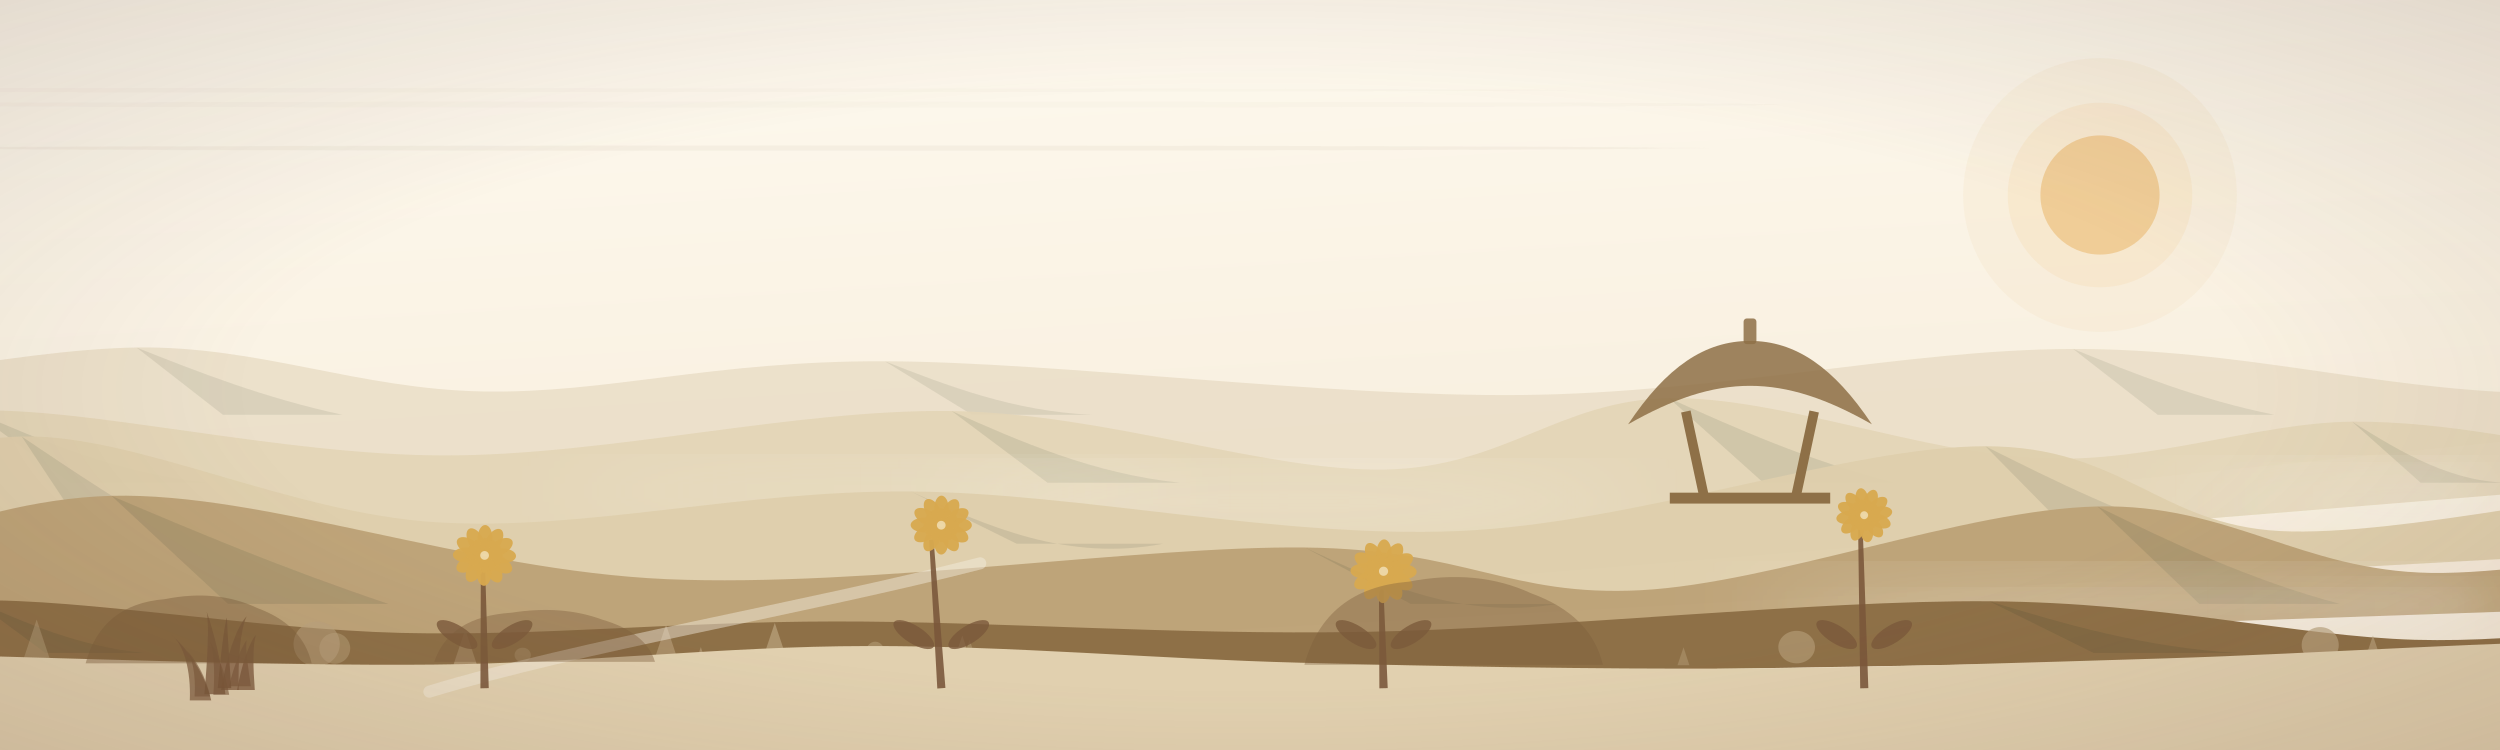
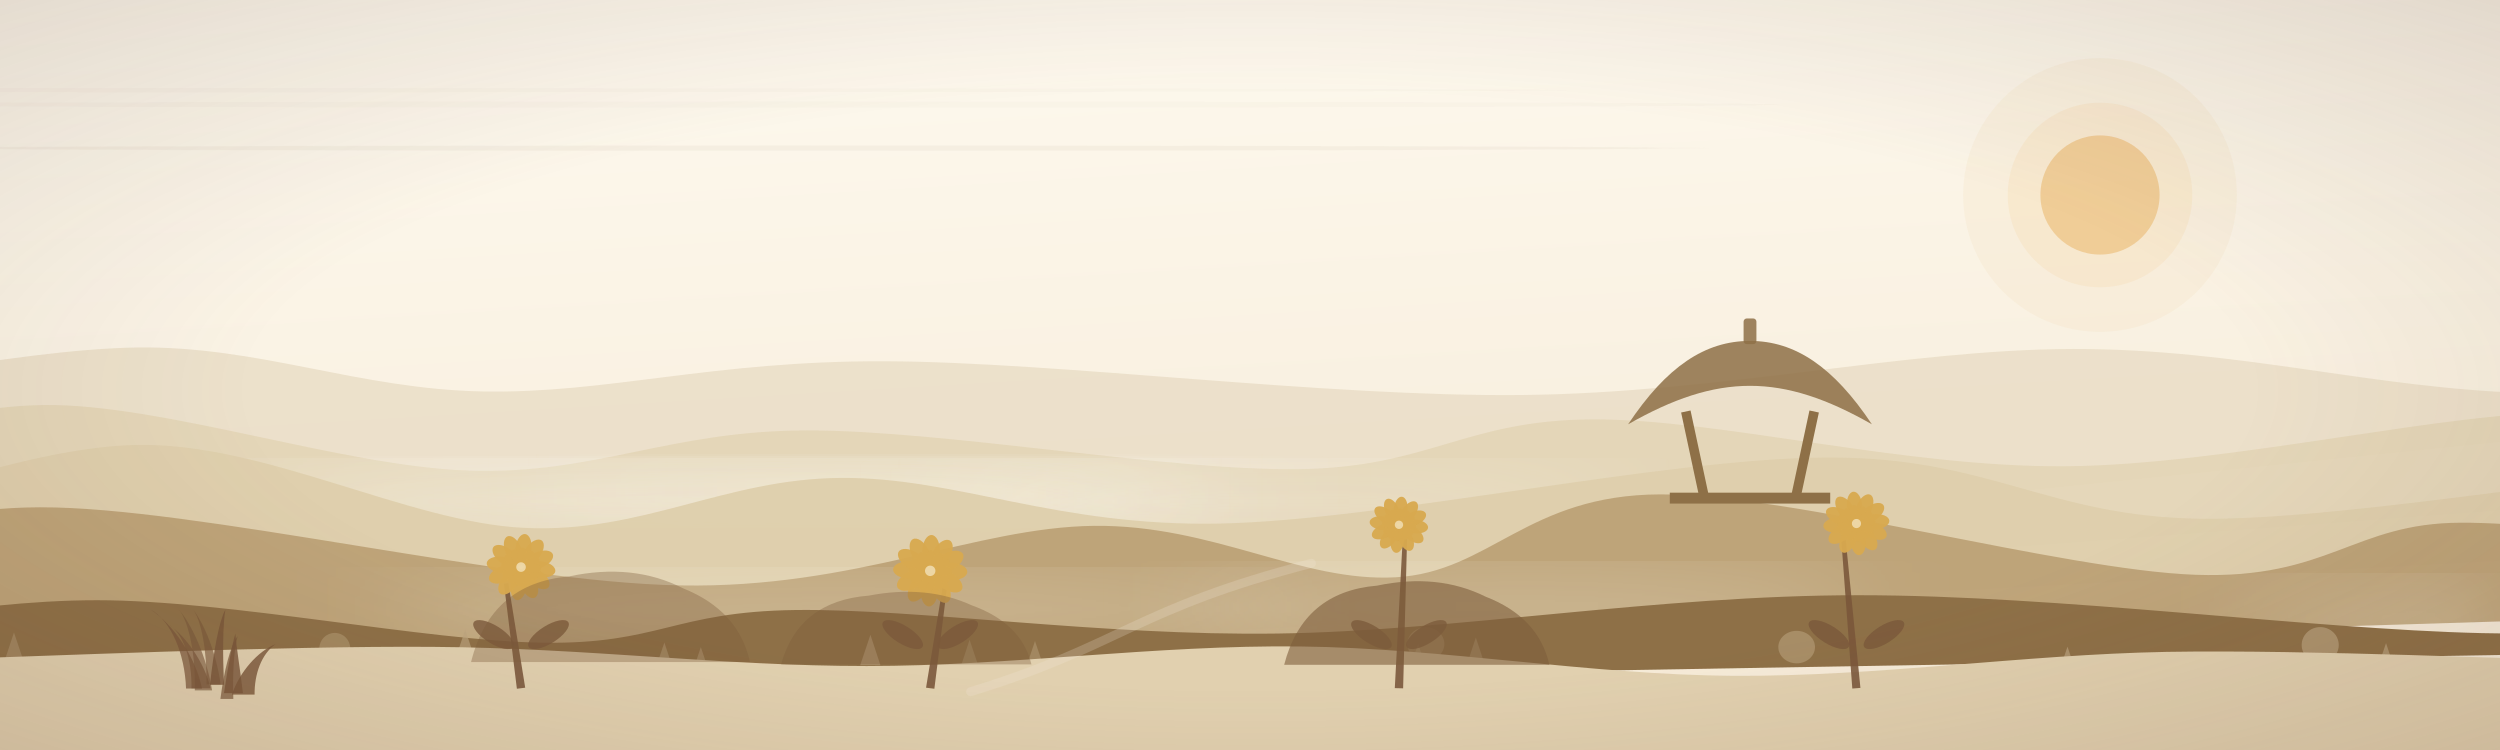
<svg xmlns="http://www.w3.org/2000/svg" viewBox="0 0 1200 360" width="1200" height="360" role="img">
  <defs>
    <linearGradient id="sky" x1="0" y1="0" x2="0.2" y2="1">
      <stop offset="0" stop-color="#FEFAF0" />
      <stop offset="1" stop-color="#F6EBD8" />
    </linearGradient>
    <filter id="soft" x="-40%" y="-70%" width="180%" height="240%">
      <feGaussianBlur stdDeviation="21.6" />
    </filter>
  </defs>
  <rect width="1200" height="360" fill="url(#sky)" />
  <ellipse cx="377.2" cy="50.2" rx="477.0" ry="1.5" fill="#ccbfac" fill-opacity="0.07" />
  <ellipse cx="124.1" cy="43.3" rx="629.3" ry="1.0" fill="#ccbfac" fill-opacity="0.07" />
  <ellipse cx="400.4" cy="71.1" rx="419.9" ry="1.2" fill="#ccbfac" fill-opacity="0.05" />
  <ellipse cx="376.8" cy="71.1" rx="419.6" ry="1.3" fill="#ccbfac" fill-opacity="0.09" />
  <circle cx="1008.0" cy="93.6" r="65.7" fill="#EDC383" fill-opacity="0.10" />
  <circle cx="1008.0" cy="93.6" r="44.3" fill="#EDC383" fill-opacity="0.16" />
  <circle cx="1008.0" cy="93.6" r="28.6" fill="#EDC383" fill-opacity="0.72" />
  <path d="M-120.0,193.2 C-89.1,188.8 6.9,167.7 65.5,166.8 C124.1,165.9 171.9,186.8 231.8,187.9 C291.7,189.0 341.6,173.1 424.7,173.4 C507.9,173.7 635.6,190.6 730.7,189.6 C825.8,188.6 914.5,167.7 995.1,167.5 C1075.7,167.4 1138.7,186.6 1214.3,188.7 C1290.0,190.7 1431.4,178.0 1449.0,179.9 C1466.6,181.7 1341.5,196.5 1320.0,199.8 L0.0,335.2 L-120.0,335.2 Z" fill="#e9ddc5" fill-opacity="0.82" />
-   <path d="M65.5,166.8 C95.2,178.6 126.8,191.0 164.4,199.1 L107.0,199.1 Z" fill="#aba895" fill-opacity="0.28" />
-   <path d="M424.7,173.4 C454.6,185.1 486.5,197.5 524.3,199.1 L466.6,199.1 Z" fill="#aba895" fill-opacity="0.28" />
-   <path d="M995.1,167.5 C1024.1,179.2 1055.0,191.7 1091.7,199.1 L1035.7,199.1 Z" fill="#aba895" fill-opacity="0.28" />
-   <path d="M1449.0,179.9 C1472.5,191.6 1497.7,204.0 1527.5,199.1 L1482.0,199.1 Z" fill="#aba895" fill-opacity="0.28" />
-   <path d="M-120.0,230.8 C-102.2,225.2 -69.0,199.2 -13.4,197.1 C42.1,195.1 135.0,218.6 213.4,218.6 C291.8,218.7 381.5,196.2 456.8,197.3 C532.0,198.5 607.3,226.4 664.7,225.4 C722.1,224.3 748.6,192.0 801.1,191.1 C853.7,190.2 925.2,218.3 979.8,220.1 C1034.4,222.0 1083.3,202.9 1129.0,202.4 C1174.6,202.0 1222.0,213.4 1253.9,217.6 C1285.7,221.9 1309.0,226.1 1320.0,227.7 L0.0,335.2 L-120.0,335.2 Z" fill="#e3d5b6" fill-opacity="0.90" />
-   <path d="M-13.4,197.1 C20.3,211.7 56.3,227.2 99.1,231.7 L33.8,231.7 Z" fill="#a7a28a" fill-opacity="0.31" />
-   <path d="M456.8,197.3 C489.6,211.9 524.7,227.4 566.3,231.7 L502.8,231.7 Z" fill="#a7a28a" fill-opacity="0.31" />
-   <path d="M801.1,191.1 C833.5,205.7 868.0,221.1 909.0,231.7 L846.4,231.7 Z" fill="#a7a28a" fill-opacity="0.31" />
-   <path d="M1129.0,202.4 C1152.5,217.0 1177.6,232.5 1207.5,231.7 L1161.9,231.7 Z" fill="#a7a28a" fill-opacity="0.31" />
+   <path d="M-120.0,229.1 C-96.5,223.3 -36.2,195.0 21.3,194.4 C78.8,193.9 164.0,223.8 225.0,225.9 C286.0,227.9 320.8,206.7 387.2,206.6 C453.7,206.5 560.6,226.1 623.5,225.2 C686.3,224.3 703.2,201.5 764.6,201.3 C825.9,201.1 913.1,224.4 991.4,223.8 C1069.8,223.3 1180.0,196.2 1234.8,198.2 C1289.5,200.2 1305.8,229.6 1320.0,235.9 L0.0,335.2 L-120.0,335.2 Z" fill="#e3d5b6" fill-opacity="0.90" />
+   <ellipse cx="329.9" cy="240.6" rx="252.1" ry="8.6" fill="#FFFDF7" fill-opacity="0.65" filter="url(#soft)" />
+   <ellipse cx="379.8" cy="240.0" rx="244.5" ry="8.6" fill="#FFFDF7" fill-opacity="0.46" filter="url(#soft)" />
  <ellipse cx="420.1" cy="235.7" rx="152.3" ry="7.3" fill="#FFFDF7" fill-opacity="0.43" filter="url(#soft)" />
  <ellipse cx="616.1" cy="240.5" rx="167.1" ry="8.6" fill="#FFFDF7" fill-opacity="0.50" filter="url(#soft)" />
-   <ellipse cx="1374.0" cy="238.0" rx="297.9" ry="6.6" fill="#FFFDF7" fill-opacity="0.49" filter="url(#soft)" />
-   <ellipse cx="1226.3" cy="241.4" rx="188.4" ry="9.5" fill="#FFFDF7" fill-opacity="0.45" filter="url(#soft)" />
-   <path d="M-120.0,258.0 C-98.3,249.9 -44.5,210.7 10.4,209.5 C65.3,208.3 138.4,246.3 209.6,250.7 C280.7,255.1 355.4,235.2 437.2,235.9 C518.9,236.6 613.9,258.5 699.9,254.9 C785.9,251.3 887.2,214.2 953.0,214.2 C1018.7,214.2 1036.4,251.9 1094.4,254.9 C1152.3,257.9 1263.0,231.2 1300.6,232.3 C1338.2,233.4 1316.8,256.8 1320.0,261.7 L0.0,335.2 L-120.0,335.2 Z" fill="#DFCFAC" fill-opacity="0.95" />
-   <path d="M10.4,209.5 C34.9,226.0 61.0,243.5 92.0,261.0 L44.6,261.0 Z" fill="#a49e83" fill-opacity="0.32" />
-   <path d="M437.2,235.9 C473.5,252.4 512.3,269.9 558.3,261.0 L488.0,261.0 Z" fill="#a49e83" fill-opacity="0.32" />
-   <path d="M953.0,214.2 C985.9,230.7 1021.1,248.2 1062.9,261.0 L999.1,261.0 Z" fill="#a49e83" fill-opacity="0.32" />
-   <path d="M1300.6,232.3 C1342.6,248.8 1387.4,266.3 1440.7,261.0 L1359.4,261.0 Z" fill="#a49e83" fill-opacity="0.32" />
-   <path d="M-120.0,289.4 C-91.1,280.9 -19.8,239.9 53.5,238.0 C126.9,236.1 224.6,273.8 320.1,278.0 C415.5,282.1 548.4,261.9 626.3,262.8 C704.2,263.7 724.1,286.6 787.5,283.3 C851.0,280.0 943.6,244.5 1006.8,243.1 C1070.1,241.7 1104.4,274.0 1166.9,275.0 C1229.4,275.9 1356.4,246.4 1381.9,248.8 C1407.4,251.2 1330.3,282.7 1320.0,289.5 L0.0,335.2 L-120.0,335.2 Z" fill="#BEA378" fill-opacity="0.98" />
-   <path d="M53.5,238.0 C93.4,255.0 136.0,272.9 186.5,289.9 L109.4,289.9 Z" fill="#8d7f5f" fill-opacity="0.33" />
-   <path d="M626.3,262.8 C662.6,279.8 701.4,297.7 747.5,289.9 L677.2,289.9 Z" fill="#8d7f5f" fill-opacity="0.33" />
-   <path d="M1006.8,243.1 C1041.7,260.1 1079.0,278.1 1123.2,289.9 L1055.7,289.9 Z" fill="#8d7f5f" fill-opacity="0.33" />
-   <path d="M1381.9,248.8 C1404.6,265.8 1428.8,283.8 1457.5,289.9 L1413.6,289.9 Z" fill="#8d7f5f" fill-opacity="0.33" />
-   <ellipse cx="1058.9" cy="290.5" rx="220.2" ry="8.7" fill="#FFFDF7" fill-opacity="0.51" filter="url(#soft)" />
-   <ellipse cx="1296.8" cy="292.7" rx="205.3" ry="6.6" fill="#FFFDF7" fill-opacity="0.42" filter="url(#soft)" />
-   <ellipse cx="1080.5" cy="297.1" rx="216.9" ry="6.2" fill="#FFFDF7" fill-opacity="0.38" filter="url(#soft)" />
-   <path d="M-120.0,309.6 C-102.1,306.0 -64.5,289.2 -12.3,288.2 C39.8,287.2 123.9,302.1 192.7,303.8 C261.5,305.4 323.5,298.4 400.5,298.3 C477.5,298.2 562.5,304.9 654.9,303.3 C747.3,301.7 870.8,288.0 954.8,288.6 C1038.8,289.2 1101.9,305.4 1159.1,307.1 C1216.3,308.7 1271.4,297.6 1298.2,298.5 C1325.0,299.4 1316.4,310.2 1320.0,312.6 L0.0,335.2 L-120.0,335.2 Z" fill="#8E7047" fill-opacity="1.00" />
-   <path d="M-12.3,288.2 C12.1,299.0 38.1,310.4 69.0,313.4 L21.8,313.4 Z" fill="#6b5b3c" fill-opacity="0.34" />
-   <path d="M954.8,288.6 C990.6,299.4 1028.8,310.8 1074.1,313.4 L1004.9,313.4 Z" fill="#6b5b3c" fill-opacity="0.34" />
-   <path d="M10.3,319.3 L17.6,297.4 L24.9,319.3 Z" fill="#bba47f" fill-opacity="0.45" />
-   <path d="M365.1,319.3 L371.9,299.0 L378.7,319.3 Z" fill="#bba47f" fill-opacity="0.69" />
-   <path d="M313.2,319.3 L319.7,299.8 L326.2,319.3 Z" fill="#bba47f" fill-opacity="0.57" />
-   <ellipse cx="152.0" cy="309.1" rx="11.1" ry="10.8" fill="#bba47f" fill-opacity="0.54" />
-   <ellipse cx="250.9" cy="314.4" rx="3.9" ry="3.5" fill="#bba47f" fill-opacity="0.49" />
+   <path d="M-120.0,263.3 C-89.3,255.0 2.5,215.2 64.5,213.6 C126.5,211.9 195.4,250.8 252.0,253.4 C308.5,256.0 348.1,229.7 403.7,229.4 C459.3,229.0 506.7,252.9 585.5,251.3 C664.4,249.7 798.2,220.0 876.7,219.6 C955.3,219.2 982.8,248.2 1056.9,249.0 C1131.0,249.8 1277.5,222.0 1321.4,224.3 C1365.2,226.6 1320.2,256.2 1320.0,262.6 L0.0,335.2 L-120.0,335.2 Z" fill="#DFCFAC" fill-opacity="0.95" />
+   <path d="M-120.0,282.3 C-96.8,275.9 -55.3,243.7 19.1,243.5 C93.6,243.2 242.5,279.6 326.8,281.0 C411.1,282.5 467.9,253.1 525.1,252.4 C582.3,251.8 624.6,279.6 669.9,277.1 C715.2,274.6 732.9,237.5 796.9,237.3 C860.9,237.1 989.8,273.6 1053.9,275.9 C1117.9,278.1 1129.7,251.0 1181.2,250.9 C1232.6,250.7 1339.7,267.8 1362.8,275.1 C1385.9,282.4 1327.1,291.4 1320.0,294.6 L0.0,335.2 L-120.0,335.2 Z" fill="#BEA378" fill-opacity="0.98" />
+   <ellipse cx="402.5" cy="292.2" rx="225.1" ry="8.3" fill="#FFFDF7" fill-opacity="0.53" filter="url(#soft)" />
+   <ellipse cx="732.8" cy="290.9" rx="167.1" ry="9.0" fill="#FFFDF7" fill-opacity="0.49" filter="url(#soft)" />
+   <ellipse cx="1296.9" cy="297.9" rx="229.9" ry="9.4" fill="#FFFDF7" fill-opacity="0.47" filter="url(#soft)" />
+   <path d="M-120.0,308.5 C-92.2,305.1 -16.9,288.1 46.5,288.1 C110.0,288.1 204.7,307.7 260.6,308.5 C316.5,309.3 323.1,293.6 381.9,292.8 C440.6,292.1 528.2,305.3 613.2,304.1 C698.3,302.9 795.8,285.7 892.2,285.7 C988.5,285.7 1108.5,302.0 1191.4,303.9 C1274.3,305.9 1368.1,296.2 1389.6,297.6 C1411.0,299.0 1331.6,309.9 1320.0,312.3 L0.0,335.2 L-120.0,335.2 Z" fill="#8E7047" fill-opacity="1.00" />
+   <path d="M315.2,319.3 L318.9,308.4 L322.5,319.3 Z" fill="#bba47f" fill-opacity="0.62" />
+   <path d="M1141.7,319.3 L1145.3,308.7 L1148.8,319.3 Z" fill="#bba47f" fill-opacity="0.66" />
+   <path d="M1.5,319.3 L6.7,303.6 L12.0,319.3 Z" fill="#bba47f" fill-opacity="0.40" />
+   <path d="M412.9,319.3 L417.8,304.7 L422.6,319.3 Z" fill="#bba47f" fill-opacity="0.63" />
+   <path d="M989.4,319.3 L992.4,310.4 L995.4,319.3 Z" fill="#bba47f" fill-opacity="0.67" />
+   <path d="M704.0,319.3 L708.4,306.0 L712.8,319.3 Z" fill="#bba47f" fill-opacity="0.65" />
+   <path d="M677.3,319.3 L680.7,309.0 L684.1,319.3 Z" fill="#bba47f" fill-opacity="0.70" />
+   <ellipse cx="684.4" cy="309.1" rx="8.9" ry="8.0" fill="#bba47f" fill-opacity="0.48" />
+   <path d="M492.9,319.3 L496.8,307.7 L500.7,319.3 Z" fill="#bba47f" fill-opacity="0.44" />
  <ellipse cx="862.4" cy="310.6" rx="8.8" ry="7.8" fill="#bba47f" fill-opacity="0.55" />
  <path d="M217.6,319.3 L223.3,302.2 L229.0,319.3 Z" fill="#bba47f" fill-opacity="0.65" />
  <ellipse cx="1113.7" cy="309.6" rx="8.9" ry="8.6" fill="#bba47f" fill-opacity="0.68" />
  <ellipse cx="1222.3" cy="310.7" rx="6.9" ry="6.7" fill="#bba47f" fill-opacity="0.65" />
  <path d="M333.5,319.3 L336.4,310.6 L339.3,319.3 Z" fill="#bba47f" fill-opacity="0.61" />
  <path d="M461.4,319.3 L465.4,307.1 L469.5,319.3 Z" fill="#bba47f" fill-opacity="0.42" />
  <ellipse cx="160.7" cy="311.2" rx="7.4" ry="7.4" fill="#bba47f" fill-opacity="0.46" />
-   <path d="M457.1,319.3 L461.9,305.0 L466.7,319.3 Z" fill="#bba47f" fill-opacity="0.71" />
-   <ellipse cx="420.1" cy="313.8" rx="4.7" ry="5.8" fill="#bba47f" fill-opacity="0.50" />
-   <path d="M805.2,319.3 L808.1,310.7 L810.9,319.3 Z" fill="#bba47f" fill-opacity="0.43" />
-   <path d="M1134.3,319.3 L1139.0,305.1 L1143.8,319.3 Z" fill="#bba47f" fill-opacity="0.64" />
-   <path d="M-24.0,314.5 C14.7,315.3 134.7,319.8 208.0,319.0 C281.3,318.3 346.7,310.2 416.0,310.1 C485.3,309.9 554.7,316.3 624.0,318.1 C693.3,319.9 762.7,321.2 832.0,320.9 C901.3,320.5 970.7,318.1 1040.0,316.0 C1109.3,313.9 1213.3,307.0 1248.0,308.2 C1282.7,309.5 1248.0,320.9 1248.0,323.5 L1200.0,360.0 L-24.0,360.0 Z" fill="#E1D0AF" />
-   <path d="M206.1,332.0 C278.1,310.0 386.5,292.0 470.5,270.4" fill="none" stroke="#f4ede1" stroke-opacity="0.45" stroke-width="5.8" stroke-linecap="round" />
+   <path d="M-24.0,316.3 C14.7,315.3 134.7,309.9 208.0,310.5 C281.3,311.0 346.7,319.7 416.0,319.7 C485.3,319.7 554.7,309.5 624.0,310.3 C693.3,311.1 762.7,323.9 832.0,324.4 C901.3,324.8 970.7,314.2 1040.0,312.9 C1109.3,311.7 1213.3,316.8 1248.0,317.0 C1282.7,317.2 1248.0,314.6 1248.0,314.2 L1200.0,360.0 L-24.0,360.0 Z" fill="#E1D0AF" />
+   <path d="M465.9,332.0 C537.9,310.0 545.5,292.0 629.5,270.4" fill="none" stroke="#f2eadb" stroke-opacity="0.22" stroke-width="4.3" stroke-linecap="round" />
  <g transform="translate(840.0,216.0) scale(1.54)" fill="#8E7047" fill-opacity="0.85">
    <path d="M-38,-8 C-26,-26 -14,-34 0,-34 C14,-34 26,-26 38,-8 C24,-16 12,-20 0,-20 C-12,-20 -24,-16 -38,-8 Z" />
    <rect x="-2" y="-41" width="4" height="8" rx="1" />
    <path d="M-20,-12 L-14,16" stroke="#8E7047" stroke-width="3" />
    <path d="M20,-12 L14,16" stroke="#8E7047" stroke-width="3" />
    <path d="M-25,15 L25,15" stroke="#8E7047" stroke-width="3.4" />
  </g>
-   <path d="M234.6,330.3 L232.9,273.7 L230.8,273.7 L230.6,330.4 Z" fill="#7A573A" fill-opacity="0.88" />
-   <ellipse cx="219.4" cy="304.6" rx="11.2" ry="4.3" fill="#7A573A" fill-opacity="0.78" transform="rotate(32 219.4 304.6)" />
-   <ellipse cx="245.8" cy="304.6" rx="11.2" ry="4.3" fill="#7A573A" fill-opacity="0.78" transform="rotate(-32 245.8 304.6)" />
-   <ellipse cx="241.1" cy="266.8" rx="6.6" ry="3.6" fill="#D9A94F" fill-opacity="0.95" transform="rotate(1 241.1 266.8)" />
-   <ellipse cx="239.9" cy="270.7" rx="6.6" ry="3.6" fill="#D9A94F" fill-opacity="0.95" transform="rotate(31 239.9 270.7)" />
-   <ellipse cx="236.7" cy="273.6" rx="6.6" ry="3.6" fill="#D9A94F" fill-opacity="0.95" transform="rotate(61 236.7 273.6)" />
-   <ellipse cx="232.4" cy="274.6" rx="6.6" ry="3.6" fill="#D9A94F" fill-opacity="0.95" transform="rotate(91 232.4 274.6)" />
-   <ellipse cx="228.1" cy="273.4" rx="6.6" ry="3.6" fill="#D9A94F" fill-opacity="0.95" transform="rotate(121 228.1 273.4)" />
-   <ellipse cx="225.1" cy="270.4" rx="6.6" ry="3.6" fill="#D9A94F" fill-opacity="0.95" transform="rotate(151 225.1 270.4)" />
-   <ellipse cx="224.0" cy="266.4" rx="6.6" ry="3.6" fill="#D9A94F" fill-opacity="0.95" transform="rotate(181 224.0 266.4)" />
-   <ellipse cx="225.2" cy="262.4" rx="6.6" ry="3.6" fill="#D9A94F" fill-opacity="0.95" transform="rotate(211 225.2 262.4)" />
-   <ellipse cx="228.4" cy="259.6" rx="6.6" ry="3.6" fill="#D9A94F" fill-opacity="0.95" transform="rotate(241 228.4 259.6)" />
-   <ellipse cx="232.8" cy="258.6" rx="6.6" ry="3.6" fill="#D9A94F" fill-opacity="0.95" transform="rotate(271 232.8 258.6)" />
-   <ellipse cx="237.0" cy="259.8" rx="6.6" ry="3.6" fill="#D9A94F" fill-opacity="0.95" transform="rotate(301 237.0 259.8)" />
-   <ellipse cx="240.1" cy="262.7" rx="6.6" ry="3.6" fill="#D9A94F" fill-opacity="0.95" transform="rotate(331 240.1 262.7)" />
-   <ellipse cx="236.9" cy="268.9" rx="3.8" ry="2.1" fill="#D9A94F" fill-opacity="0.95" transform="rotate(30 236.9 268.9)" />
-   <ellipse cx="235.1" cy="270.6" rx="3.8" ry="2.1" fill="#D9A94F" fill-opacity="0.95" transform="rotate(60 235.1 270.6)" />
-   <ellipse cx="232.6" cy="271.2" rx="3.8" ry="2.1" fill="#D9A94F" fill-opacity="0.95" transform="rotate(90 232.6 271.2)" />
-   <ellipse cx="230.1" cy="270.6" rx="3.8" ry="2.1" fill="#D9A94F" fill-opacity="0.95" transform="rotate(120 230.1 270.6)" />
-   <ellipse cx="228.3" cy="268.9" rx="3.8" ry="2.1" fill="#D9A94F" fill-opacity="0.95" transform="rotate(150 228.3 268.9)" />
-   <ellipse cx="227.6" cy="266.6" rx="3.8" ry="2.1" fill="#D9A94F" fill-opacity="0.95" transform="rotate(180 227.6 266.6)" />
-   <ellipse cx="228.3" cy="264.3" rx="3.8" ry="2.1" fill="#D9A94F" fill-opacity="0.95" transform="rotate(210 228.3 264.3)" />
-   <ellipse cx="230.1" cy="262.6" rx="3.8" ry="2.1" fill="#D9A94F" fill-opacity="0.95" transform="rotate(240 230.1 262.6)" />
-   <ellipse cx="232.6" cy="262.0" rx="3.8" ry="2.1" fill="#D9A94F" fill-opacity="0.95" transform="rotate(270 232.6 262.0)" />
-   <ellipse cx="235.1" cy="262.6" rx="3.8" ry="2.1" fill="#D9A94F" fill-opacity="0.95" transform="rotate(300 235.1 262.6)" />
-   <ellipse cx="236.9" cy="264.3" rx="3.8" ry="2.1" fill="#D9A94F" fill-opacity="0.95" transform="rotate(330 236.9 264.3)" />
-   <ellipse cx="237.5" cy="266.6" rx="3.8" ry="2.1" fill="#D9A94F" fill-opacity="0.95" transform="rotate(360 237.5 266.6)" />
-   <circle cx="232.6" cy="266.6" r="2.1" fill="#EFD9A8" fill-opacity="0.95" />
-   <path d="M453.8,330.2 L448.1,258.9 L446.0,259.1 L449.9,330.5 Z" fill="#7A573A" fill-opacity="0.88" />
-   <ellipse cx="438.6" cy="304.6" rx="11.2" ry="4.3" fill="#7A573A" fill-opacity="0.78" transform="rotate(32 438.6 304.6)" />
-   <ellipse cx="465.0" cy="304.6" rx="11.2" ry="4.3" fill="#7A573A" fill-opacity="0.78" transform="rotate(-32 465.0 304.6)" />
-   <ellipse cx="460.1" cy="252.1" rx="6.4" ry="3.5" fill="#D9A94F" fill-opacity="0.95" transform="rotate(0 460.1 252.1)" />
-   <ellipse cx="459.0" cy="256.0" rx="6.4" ry="3.5" fill="#D9A94F" fill-opacity="0.95" transform="rotate(30 459.0 256.0)" />
-   <ellipse cx="455.9" cy="258.8" rx="6.4" ry="3.5" fill="#D9A94F" fill-opacity="0.95" transform="rotate(60 455.9 258.8)" />
-   <ellipse cx="451.8" cy="259.8" rx="6.4" ry="3.5" fill="#D9A94F" fill-opacity="0.95" transform="rotate(90 451.8 259.8)" />
-   <ellipse cx="447.6" cy="258.8" rx="6.4" ry="3.5" fill="#D9A94F" fill-opacity="0.95" transform="rotate(120 447.6 258.8)" />
-   <ellipse cx="444.6" cy="255.9" rx="6.4" ry="3.5" fill="#D9A94F" fill-opacity="0.95" transform="rotate(150 444.6 255.9)" />
-   <ellipse cx="443.5" cy="252.0" rx="6.4" ry="3.5" fill="#D9A94F" fill-opacity="0.95" transform="rotate(180 443.5 252.0)" />
-   <ellipse cx="444.7" cy="248.2" rx="6.4" ry="3.5" fill="#D9A94F" fill-opacity="0.95" transform="rotate(210 444.7 248.2)" />
-   <ellipse cx="447.8" cy="245.3" rx="6.4" ry="3.5" fill="#D9A94F" fill-opacity="0.95" transform="rotate(240 447.8 245.3)" />
-   <ellipse cx="451.9" cy="244.3" rx="6.4" ry="3.5" fill="#D9A94F" fill-opacity="0.95" transform="rotate(270 451.9 244.3)" />
-   <ellipse cx="456.1" cy="245.4" rx="6.4" ry="3.5" fill="#D9A94F" fill-opacity="0.95" transform="rotate(300 456.1 245.4)" />
-   <ellipse cx="459.1" cy="248.3" rx="6.4" ry="3.5" fill="#D9A94F" fill-opacity="0.95" transform="rotate(330 459.1 248.3)" />
-   <ellipse cx="456.0" cy="254.3" rx="3.7" ry="2.0" fill="#D9A94F" fill-opacity="0.95" transform="rotate(29 456.0 254.3)" />
-   <ellipse cx="454.3" cy="255.9" rx="3.7" ry="2.0" fill="#D9A94F" fill-opacity="0.95" transform="rotate(59 454.3 255.9)" />
-   <ellipse cx="451.9" cy="256.6" rx="3.7" ry="2.0" fill="#D9A94F" fill-opacity="0.95" transform="rotate(89 451.9 256.6)" />
-   <ellipse cx="449.5" cy="256.0" rx="3.7" ry="2.0" fill="#D9A94F" fill-opacity="0.95" transform="rotate(119 449.5 256.0)" />
-   <ellipse cx="447.7" cy="254.4" rx="3.7" ry="2.0" fill="#D9A94F" fill-opacity="0.95" transform="rotate(149 447.7 254.4)" />
-   <ellipse cx="447.0" cy="252.2" rx="3.7" ry="2.0" fill="#D9A94F" fill-opacity="0.95" transform="rotate(179 447.0 252.2)" />
-   <ellipse cx="447.6" cy="249.9" rx="3.7" ry="2.0" fill="#D9A94F" fill-opacity="0.95" transform="rotate(209 447.6 249.9)" />
-   <ellipse cx="449.4" cy="248.2" rx="3.7" ry="2.0" fill="#D9A94F" fill-opacity="0.95" transform="rotate(239 449.4 248.2)" />
-   <ellipse cx="451.8" cy="247.6" rx="3.7" ry="2.0" fill="#D9A94F" fill-opacity="0.95" transform="rotate(269 451.8 247.6)" />
-   <ellipse cx="454.2" cy="248.2" rx="3.7" ry="2.0" fill="#D9A94F" fill-opacity="0.95" transform="rotate(299 454.2 248.2)" />
-   <ellipse cx="456.0" cy="249.8" rx="3.7" ry="2.0" fill="#D9A94F" fill-opacity="0.95" transform="rotate(329 456.0 249.8)" />
-   <ellipse cx="456.7" cy="252.0" rx="3.7" ry="2.0" fill="#D9A94F" fill-opacity="0.95" transform="rotate(359 456.7 252.0)" />
-   <circle cx="451.8" cy="252.1" r="2.1" fill="#EFD9A8" fill-opacity="0.95" />
-   <path d="M666.1,330.3 L664.0,281.7 L661.9,281.7 L662.1,330.4 Z" fill="#7A573A" fill-opacity="0.88" />
-   <ellipse cx="650.9" cy="304.6" rx="11.2" ry="4.3" fill="#7A573A" fill-opacity="0.78" transform="rotate(32 650.9 304.6)" />
-   <ellipse cx="677.3" cy="304.6" rx="11.2" ry="4.3" fill="#7A573A" fill-opacity="0.78" transform="rotate(-32 677.3 304.6)" />
-   <ellipse cx="673.1" cy="274.4" rx="6.9" ry="3.7" fill="#D9A94F" fill-opacity="0.95" transform="rotate(1 673.1 274.4)" />
-   <ellipse cx="671.8" cy="278.6" rx="6.9" ry="3.7" fill="#D9A94F" fill-opacity="0.95" transform="rotate(31 671.8 278.6)" />
-   <ellipse cx="668.5" cy="281.6" rx="6.9" ry="3.7" fill="#D9A94F" fill-opacity="0.95" transform="rotate(61 668.5 281.6)" />
-   <ellipse cx="663.9" cy="282.6" rx="6.9" ry="3.7" fill="#D9A94F" fill-opacity="0.95" transform="rotate(91 663.9 282.6)" />
-   <ellipse cx="659.5" cy="281.4" rx="6.9" ry="3.7" fill="#D9A94F" fill-opacity="0.95" transform="rotate(121 659.5 281.4)" />
-   <ellipse cx="656.3" cy="278.3" rx="6.9" ry="3.7" fill="#D9A94F" fill-opacity="0.95" transform="rotate(151 656.3 278.3)" />
-   <ellipse cx="655.1" cy="274.1" rx="6.9" ry="3.7" fill="#D9A94F" fill-opacity="0.95" transform="rotate(181 655.1 274.1)" />
-   <ellipse cx="656.4" cy="269.9" rx="6.9" ry="3.7" fill="#D9A94F" fill-opacity="0.95" transform="rotate(211 656.4 269.9)" />
-   <ellipse cx="659.8" cy="266.9" rx="6.9" ry="3.7" fill="#D9A94F" fill-opacity="0.95" transform="rotate(241 659.8 266.9)" />
-   <ellipse cx="664.3" cy="265.8" rx="6.9" ry="3.7" fill="#D9A94F" fill-opacity="0.95" transform="rotate(271 664.3 265.8)" />
-   <ellipse cx="668.8" cy="267.0" rx="6.9" ry="3.7" fill="#D9A94F" fill-opacity="0.95" transform="rotate(301 668.8 267.0)" />
-   <ellipse cx="672.0" cy="270.2" rx="6.9" ry="3.7" fill="#D9A94F" fill-opacity="0.95" transform="rotate(331 672.0 270.2)" />
-   <ellipse cx="668.6" cy="276.6" rx="4.0" ry="2.2" fill="#D9A94F" fill-opacity="0.95" transform="rotate(30 668.6 276.6)" />
-   <ellipse cx="666.7" cy="278.4" rx="4.0" ry="2.2" fill="#D9A94F" fill-opacity="0.95" transform="rotate(60 666.7 278.4)" />
-   <ellipse cx="664.1" cy="279.1" rx="4.0" ry="2.2" fill="#D9A94F" fill-opacity="0.95" transform="rotate(90 664.1 279.1)" />
-   <ellipse cx="661.5" cy="278.5" rx="4.0" ry="2.2" fill="#D9A94F" fill-opacity="0.95" transform="rotate(120 661.5 278.5)" />
-   <ellipse cx="659.6" cy="276.7" rx="4.0" ry="2.2" fill="#D9A94F" fill-opacity="0.95" transform="rotate(150 659.6 276.7)" />
-   <ellipse cx="658.9" cy="274.3" rx="4.0" ry="2.2" fill="#D9A94F" fill-opacity="0.95" transform="rotate(180 658.9 274.3)" />
-   <ellipse cx="659.6" cy="271.8" rx="4.0" ry="2.2" fill="#D9A94F" fill-opacity="0.95" transform="rotate(210 659.6 271.8)" />
-   <ellipse cx="661.5" cy="270.0" rx="4.0" ry="2.2" fill="#D9A94F" fill-opacity="0.95" transform="rotate(240 661.5 270.0)" />
-   <ellipse cx="664.1" cy="269.4" rx="4.0" ry="2.2" fill="#D9A94F" fill-opacity="0.95" transform="rotate(270 664.1 269.4)" />
-   <ellipse cx="666.7" cy="270.0" rx="4.0" ry="2.2" fill="#D9A94F" fill-opacity="0.95" transform="rotate(300 666.7 270.0)" />
-   <ellipse cx="668.6" cy="271.8" rx="4.0" ry="2.2" fill="#D9A94F" fill-opacity="0.95" transform="rotate(330 668.6 271.8)" />
-   <ellipse cx="669.3" cy="274.2" rx="4.0" ry="2.2" fill="#D9A94F" fill-opacity="0.95" transform="rotate(360 669.3 274.2)" />
-   <circle cx="664.1" cy="274.2" r="2.2" fill="#EFD9A8" fill-opacity="0.95" />
-   <path d="M896.8,330.3 L894.1,253.6 L891.9,253.7 L892.9,330.4 Z" fill="#7A573A" fill-opacity="0.88" />
-   <ellipse cx="881.6" cy="304.6" rx="11.2" ry="4.3" fill="#7A573A" fill-opacity="0.78" transform="rotate(32 881.6 304.6)" />
-   <ellipse cx="908.0" cy="304.6" rx="11.2" ry="4.3" fill="#7A573A" fill-opacity="0.78" transform="rotate(-32 908.0 304.6)" />
-   <ellipse cx="901.9" cy="250.0" rx="5.9" ry="3.2" fill="#D9A94F" fill-opacity="0.95" transform="rotate(22 901.9 250.0)" />
-   <ellipse cx="899.5" cy="252.9" rx="5.9" ry="3.2" fill="#D9A94F" fill-opacity="0.95" transform="rotate(52 899.5 252.9)" />
-   <ellipse cx="895.9" cy="254.4" rx="5.9" ry="3.2" fill="#D9A94F" fill-opacity="0.95" transform="rotate(82 895.9 254.4)" />
-   <ellipse cx="891.9" cy="253.9" rx="5.9" ry="3.2" fill="#D9A94F" fill-opacity="0.95" transform="rotate(112 891.9 253.9)" />
-   <ellipse cx="888.8" cy="251.7" rx="5.9" ry="3.2" fill="#D9A94F" fill-opacity="0.95" transform="rotate(142 888.8 251.7)" />
-   <ellipse cx="887.3" cy="248.3" rx="5.9" ry="3.2" fill="#D9A94F" fill-opacity="0.95" transform="rotate(172 887.3 248.3)" />
-   <ellipse cx="887.8" cy="244.6" rx="5.9" ry="3.2" fill="#D9A94F" fill-opacity="0.95" transform="rotate(202 887.8 244.6)" />
-   <ellipse cx="890.2" cy="241.6" rx="5.9" ry="3.2" fill="#D9A94F" fill-opacity="0.95" transform="rotate(232 890.2 241.6)" />
-   <ellipse cx="893.8" cy="240.2" rx="5.9" ry="3.2" fill="#D9A94F" fill-opacity="0.95" transform="rotate(262 893.8 240.2)" />
-   <ellipse cx="897.7" cy="240.7" rx="5.9" ry="3.2" fill="#D9A94F" fill-opacity="0.95" transform="rotate(292 897.7 240.7)" />
-   <ellipse cx="900.9" cy="242.9" rx="5.9" ry="3.2" fill="#D9A94F" fill-opacity="0.95" transform="rotate(322 900.9 242.9)" />
-   <ellipse cx="902.4" cy="246.3" rx="5.9" ry="3.2" fill="#D9A94F" fill-opacity="0.95" transform="rotate(352 902.4 246.3)" />
-   <ellipse cx="897.6" cy="250.5" rx="3.4" ry="1.8" fill="#D9A94F" fill-opacity="0.95" transform="rotate(51 897.6 250.5)" />
-   <ellipse cx="895.5" cy="251.4" rx="3.4" ry="1.8" fill="#D9A94F" fill-opacity="0.95" transform="rotate(81 895.5 251.4)" />
-   <ellipse cx="893.3" cy="251.2" rx="3.4" ry="1.8" fill="#D9A94F" fill-opacity="0.95" transform="rotate(111 893.3 251.2)" />
-   <ellipse cx="891.4" cy="249.9" rx="3.4" ry="1.8" fill="#D9A94F" fill-opacity="0.95" transform="rotate(141 891.4 249.9)" />
-   <ellipse cx="890.5" cy="247.9" rx="3.4" ry="1.8" fill="#D9A94F" fill-opacity="0.95" transform="rotate(171 890.5 247.9)" />
-   <ellipse cx="890.7" cy="245.8" rx="3.4" ry="1.8" fill="#D9A94F" fill-opacity="0.95" transform="rotate(201 890.7 245.8)" />
-   <ellipse cx="892.0" cy="244.1" rx="3.4" ry="1.8" fill="#D9A94F" fill-opacity="0.95" transform="rotate(231 892.0 244.1)" />
-   <ellipse cx="894.1" cy="243.2" rx="3.4" ry="1.8" fill="#D9A94F" fill-opacity="0.95" transform="rotate(261 894.1 243.2)" />
-   <ellipse cx="896.4" cy="243.4" rx="3.4" ry="1.8" fill="#D9A94F" fill-opacity="0.95" transform="rotate(291 896.4 243.4)" />
-   <ellipse cx="898.3" cy="244.7" rx="3.4" ry="1.8" fill="#D9A94F" fill-opacity="0.95" transform="rotate(321 898.3 244.7)" />
-   <ellipse cx="899.2" cy="246.6" rx="3.4" ry="1.8" fill="#D9A94F" fill-opacity="0.95" transform="rotate(351 899.2 246.6)" />
-   <ellipse cx="899.0" cy="248.8" rx="3.4" ry="1.8" fill="#D9A94F" fill-opacity="0.95" transform="rotate(381 899.0 248.8)" />
-   <circle cx="894.8" cy="247.3" r="1.9" fill="#EFD9A8" fill-opacity="0.95" />
-   <path d="M91.1,336.2 C91.7,322.0 88.3,309.0 82.0,304.6 C89.9,310.9 98.4,323.6 101.4,336.2 Z" fill="#7A573A" fill-opacity="0.70" />
-   <path d="M109.9,329.4 C112.3,319.4 116.0,310.3 118.4,307.2 C117.6,311.6 119.2,320.5 120.4,329.4 Z" fill="#7A573A" fill-opacity="0.64" />
-   <path d="M102.4,333.5 C103.3,321.8 102.5,311.1 100.5,307.5 C104.1,312.7 108.3,323.1 110.0,333.5 Z" fill="#7A573A" fill-opacity="0.62" />
-   <path d="M113.8,331.2 C115.9,319.3 119.6,308.5 122.8,304.8 C121.2,310.1 121.5,320.6 122.3,331.2 Z" fill="#7A573A" fill-opacity="0.76" />
-   <path d="M98.1,333.2 C99.7,315.4 100.4,299.2 99.2,293.6 C102.0,301.5 106.3,317.4 108.2,333.2 Z" fill="#7A573A" fill-opacity="0.75" />
-   <path d="M106.1,331.2 C108.6,315.3 113.6,300.8 118.4,295.8 C115.2,302.9 114.2,317.0 114.6,331.2 Z" fill="#7A573A" fill-opacity="0.73" />
-   <path d="M93.4,334.3 C94.1,324.1 92.3,314.8 89.1,311.7 C93.9,316.2 99.0,325.3 100.9,334.3 Z" fill="#7A573A" fill-opacity="0.62" />
-   <path d="M104.5,330.3 C105.9,315.0 107.5,301.1 108.9,296.4 C109.1,303.1 110.1,316.7 111.0,330.3 Z" fill="#7A573A" fill-opacity="0.83" />
-   <path d="M208.4,317.7 Q215.8,296.0 245.5,294.1 Q269.9,290.3 289.0,297.4 Q310.2,303.6 314.4,317.7 Z" fill="#7d5d3c" fill-opacity="0.41" />
-   <path d="M626.1,319.1 Q636.1,282.4 676.2,279.2 Q709.2,272.8 735.0,284.8 Q763.7,295.2 769.4,319.1 Z" fill="#7d5d3c" fill-opacity="0.39" />
-   <path d="M41.1,318.4 Q48.7,290.0 79.1,287.6 Q104.0,282.6 123.6,291.9 Q145.3,299.9 149.6,318.4 Z" fill="#7d5d3c" fill-opacity="0.43" />
+   <path d="M252.1,330.1 L244.0,279.9 L241.9,280.2 L248.1,330.6 Z" fill="#7A573A" fill-opacity="0.88" />
+   <ellipse cx="236.9" cy="304.6" rx="11.2" ry="4.3" fill="#7A573A" fill-opacity="0.78" transform="rotate(32 236.9 304.6)" />
+   <ellipse cx="263.3" cy="304.6" rx="11.2" ry="4.3" fill="#7A573A" fill-opacity="0.78" transform="rotate(-32 263.3 304.6)" />
+   <ellipse cx="259.4" cy="273.3" rx="7.2" ry="3.9" fill="#D9A94F" fill-opacity="0.95" transform="rotate(7 259.4 273.3)" />
+   <ellipse cx="257.6" cy="277.5" rx="7.2" ry="3.9" fill="#D9A94F" fill-opacity="0.95" transform="rotate(37 257.6 277.5)" />
+   <ellipse cx="253.8" cy="280.3" rx="7.2" ry="3.9" fill="#D9A94F" fill-opacity="0.95" transform="rotate(67 253.8 280.3)" />
+   <ellipse cx="249.0" cy="280.9" rx="7.2" ry="3.9" fill="#D9A94F" fill-opacity="0.95" transform="rotate(97 249.0 280.9)" />
+   <ellipse cx="244.5" cy="279.2" rx="7.2" ry="3.9" fill="#D9A94F" fill-opacity="0.95" transform="rotate(127 244.5 279.2)" />
+   <ellipse cx="241.5" cy="275.6" rx="7.2" ry="3.9" fill="#D9A94F" fill-opacity="0.95" transform="rotate(157 241.5 275.6)" />
+   <ellipse cx="240.8" cy="271.1" rx="7.2" ry="3.9" fill="#D9A94F" fill-opacity="0.95" transform="rotate(187 240.8 271.1)" />
+   <ellipse cx="242.6" cy="266.9" rx="7.2" ry="3.9" fill="#D9A94F" fill-opacity="0.95" transform="rotate(217 242.6 266.9)" />
+   <ellipse cx="246.4" cy="264.1" rx="7.2" ry="3.9" fill="#D9A94F" fill-opacity="0.95" transform="rotate(247 246.4 264.1)" />
+   <ellipse cx="251.2" cy="263.5" rx="7.2" ry="3.9" fill="#D9A94F" fill-opacity="0.95" transform="rotate(277 251.2 263.5)" />
+   <ellipse cx="255.7" cy="265.2" rx="7.2" ry="3.9" fill="#D9A94F" fill-opacity="0.95" transform="rotate(307 255.7 265.2)" />
+   <ellipse cx="258.7" cy="268.8" rx="7.2" ry="3.9" fill="#D9A94F" fill-opacity="0.95" transform="rotate(337 258.7 268.8)" />
+   <ellipse cx="254.5" cy="275.2" rx="4.2" ry="2.3" fill="#D9A94F" fill-opacity="0.95" transform="rotate(36 254.5 275.2)" />
+   <ellipse cx="252.3" cy="276.8" rx="4.2" ry="2.3" fill="#D9A94F" fill-opacity="0.95" transform="rotate(66 252.3 276.8)" />
+   <ellipse cx="249.6" cy="277.2" rx="4.2" ry="2.3" fill="#D9A94F" fill-opacity="0.95" transform="rotate(96 249.6 277.2)" />
+   <ellipse cx="246.9" cy="276.3" rx="4.2" ry="2.3" fill="#D9A94F" fill-opacity="0.95" transform="rotate(126 246.9 276.3)" />
+   <ellipse cx="245.1" cy="274.3" rx="4.2" ry="2.3" fill="#D9A94F" fill-opacity="0.95" transform="rotate(156 245.1 274.3)" />
+   <ellipse cx="244.7" cy="271.7" rx="4.2" ry="2.3" fill="#D9A94F" fill-opacity="0.95" transform="rotate(186 244.7 271.7)" />
+   <ellipse cx="245.7" cy="269.2" rx="4.2" ry="2.3" fill="#D9A94F" fill-opacity="0.95" transform="rotate(216 245.7 269.2)" />
+   <ellipse cx="247.9" cy="267.6" rx="4.2" ry="2.3" fill="#D9A94F" fill-opacity="0.95" transform="rotate(246 247.9 267.6)" />
+   <ellipse cx="250.6" cy="267.1" rx="4.2" ry="2.3" fill="#D9A94F" fill-opacity="0.95" transform="rotate(276 250.6 267.1)" />
+   <ellipse cx="253.3" cy="268.1" rx="4.2" ry="2.3" fill="#D9A94F" fill-opacity="0.95" transform="rotate(306 253.3 268.1)" />
+   <ellipse cx="255.1" cy="270.1" rx="4.2" ry="2.3" fill="#D9A94F" fill-opacity="0.95" transform="rotate(336 255.1 270.1)" />
+   <ellipse cx="255.5" cy="272.7" rx="4.2" ry="2.3" fill="#D9A94F" fill-opacity="0.95" transform="rotate(366 255.5 272.7)" />
+   <circle cx="250.1" cy="272.2" r="2.3" fill="#EFD9A8" fill-opacity="0.95" />
+   <path d="M448.5,330.6 L454.5,282.5 L452.4,282.2 L444.5,330.1 Z" fill="#7A573A" fill-opacity="0.88" />
+   <ellipse cx="433.3" cy="304.6" rx="11.2" ry="4.3" fill="#7A573A" fill-opacity="0.78" transform="rotate(32 433.3 304.6)" />
+   <ellipse cx="459.7" cy="304.6" rx="11.2" ry="4.3" fill="#7A573A" fill-opacity="0.78" transform="rotate(-32 459.7 304.6)" />
+   <ellipse cx="456.6" cy="274.3" rx="7.7" ry="4.2" fill="#D9A94F" fill-opacity="0.95" transform="rotate(2 456.6 274.3)" />
+   <ellipse cx="455.1" cy="279.0" rx="7.7" ry="4.2" fill="#D9A94F" fill-opacity="0.95" transform="rotate(32 455.1 279.0)" />
+   <ellipse cx="451.2" cy="282.3" rx="7.7" ry="4.2" fill="#D9A94F" fill-opacity="0.95" transform="rotate(62 451.2 282.3)" />
+   <ellipse cx="446.1" cy="283.4" rx="7.7" ry="4.2" fill="#D9A94F" fill-opacity="0.95" transform="rotate(92 446.1 283.4)" />
+   <ellipse cx="441.1" cy="281.9" rx="7.7" ry="4.2" fill="#D9A94F" fill-opacity="0.95" transform="rotate(122 441.1 281.9)" />
+   <ellipse cx="437.6" cy="278.4" rx="7.7" ry="4.2" fill="#D9A94F" fill-opacity="0.95" transform="rotate(152 437.6 278.4)" />
+   <ellipse cx="436.4" cy="273.6" rx="7.7" ry="4.2" fill="#D9A94F" fill-opacity="0.95" transform="rotate(182 436.4 273.6)" />
+   <ellipse cx="437.9" cy="268.9" rx="7.7" ry="4.2" fill="#D9A94F" fill-opacity="0.95" transform="rotate(212 437.9 268.9)" />
+   <ellipse cx="441.8" cy="265.6" rx="7.7" ry="4.2" fill="#D9A94F" fill-opacity="0.95" transform="rotate(242 441.8 265.6)" />
+   <ellipse cx="446.9" cy="264.5" rx="7.7" ry="4.2" fill="#D9A94F" fill-opacity="0.95" transform="rotate(272 446.9 264.5)" />
+   <ellipse cx="451.9" cy="266.0" rx="7.7" ry="4.2" fill="#D9A94F" fill-opacity="0.95" transform="rotate(302 451.9 266.0)" />
+   <ellipse cx="455.4" cy="269.5" rx="7.7" ry="4.2" fill="#D9A94F" fill-opacity="0.95" transform="rotate(332 455.4 269.5)" />
+   <ellipse cx="451.5" cy="276.8" rx="4.5" ry="2.4" fill="#D9A94F" fill-opacity="0.95" transform="rotate(31 451.5 276.8)" />
+   <ellipse cx="449.4" cy="278.7" rx="4.5" ry="2.4" fill="#D9A94F" fill-opacity="0.95" transform="rotate(61 449.4 278.7)" />
+   <ellipse cx="446.4" cy="279.4" rx="4.5" ry="2.4" fill="#D9A94F" fill-opacity="0.95" transform="rotate(91 446.4 279.4)" />
+   <ellipse cx="443.5" cy="278.7" rx="4.5" ry="2.4" fill="#D9A94F" fill-opacity="0.95" transform="rotate(121 443.5 278.7)" />
+   <ellipse cx="441.4" cy="276.6" rx="4.5" ry="2.4" fill="#D9A94F" fill-opacity="0.95" transform="rotate(151 441.4 276.6)" />
+   <ellipse cx="440.6" cy="273.9" rx="4.5" ry="2.4" fill="#D9A94F" fill-opacity="0.95" transform="rotate(181 440.6 273.9)" />
+   <ellipse cx="441.5" cy="271.1" rx="4.5" ry="2.4" fill="#D9A94F" fill-opacity="0.95" transform="rotate(211 441.5 271.1)" />
+   <ellipse cx="443.6" cy="269.2" rx="4.5" ry="2.4" fill="#D9A94F" fill-opacity="0.95" transform="rotate(241 443.6 269.2)" />
+   <ellipse cx="446.6" cy="268.5" rx="4.5" ry="2.4" fill="#D9A94F" fill-opacity="0.95" transform="rotate(271 446.6 268.5)" />
+   <ellipse cx="449.5" cy="269.3" rx="4.5" ry="2.4" fill="#D9A94F" fill-opacity="0.95" transform="rotate(301 449.5 269.3)" />
+   <ellipse cx="451.6" cy="271.3" rx="4.5" ry="2.4" fill="#D9A94F" fill-opacity="0.95" transform="rotate(331 451.6 271.3)" />
+   <ellipse cx="452.4" cy="274.0" rx="4.5" ry="2.4" fill="#D9A94F" fill-opacity="0.95" transform="rotate(361 452.4 274.0)" />
+   <circle cx="446.5" cy="274.0" r="2.5" fill="#EFD9A8" fill-opacity="0.95" />
+   <path d="M673.5,330.4 L675.4,258.6 L673.3,258.5 L669.5,330.3 Z" fill="#7A573A" fill-opacity="0.88" />
+   <ellipse cx="658.3" cy="304.6" rx="11.2" ry="4.3" fill="#7A573A" fill-opacity="0.78" transform="rotate(32 658.3 304.6)" />
+   <ellipse cx="684.7" cy="304.6" rx="11.2" ry="4.3" fill="#7A573A" fill-opacity="0.78" transform="rotate(-32 684.7 304.6)" />
+   <ellipse cx="679.4" cy="252.7" rx="6.1" ry="3.3" fill="#D9A94F" fill-opacity="0.95" transform="rotate(6 679.4 252.7)" />
+   <ellipse cx="678.0" cy="256.3" rx="6.1" ry="3.3" fill="#D9A94F" fill-opacity="0.95" transform="rotate(36 678.0 256.3)" />
+   <ellipse cx="674.8" cy="258.7" rx="6.1" ry="3.3" fill="#D9A94F" fill-opacity="0.95" transform="rotate(66 674.8 258.7)" />
+   <ellipse cx="670.7" cy="259.3" rx="6.1" ry="3.3" fill="#D9A94F" fill-opacity="0.95" transform="rotate(96 670.7 259.3)" />
+   <ellipse cx="666.8" cy="258.0" rx="6.1" ry="3.3" fill="#D9A94F" fill-opacity="0.95" transform="rotate(126 666.8 258.0)" />
+   <ellipse cx="664.2" cy="255.0" rx="6.1" ry="3.3" fill="#D9A94F" fill-opacity="0.95" transform="rotate(156 664.2 255.0)" />
+   <ellipse cx="663.5" cy="251.1" rx="6.1" ry="3.3" fill="#D9A94F" fill-opacity="0.95" transform="rotate(186 663.5 251.1)" />
+   <ellipse cx="665.0" cy="247.5" rx="6.1" ry="3.3" fill="#D9A94F" fill-opacity="0.95" transform="rotate(216 665.0 247.5)" />
+   <ellipse cx="668.2" cy="245.1" rx="6.1" ry="3.3" fill="#D9A94F" fill-opacity="0.95" transform="rotate(246 668.2 245.1)" />
+   <ellipse cx="672.3" cy="244.5" rx="6.1" ry="3.3" fill="#D9A94F" fill-opacity="0.95" transform="rotate(276 672.3 244.5)" />
+   <ellipse cx="676.2" cy="245.9" rx="6.1" ry="3.3" fill="#D9A94F" fill-opacity="0.95" transform="rotate(306 676.2 245.9)" />
+   <ellipse cx="678.8" cy="248.9" rx="6.1" ry="3.3" fill="#D9A94F" fill-opacity="0.95" transform="rotate(336 678.8 248.9)" />
+   <ellipse cx="675.3" cy="254.4" rx="3.6" ry="1.9" fill="#D9A94F" fill-opacity="0.95" transform="rotate(35 675.3 254.4)" />
+   <ellipse cx="673.5" cy="255.8" rx="3.6" ry="1.9" fill="#D9A94F" fill-opacity="0.95" transform="rotate(65 673.5 255.8)" />
+   <ellipse cx="671.1" cy="256.2" rx="3.6" ry="1.9" fill="#D9A94F" fill-opacity="0.95" transform="rotate(95 671.1 256.2)" />
+   <ellipse cx="668.9" cy="255.5" rx="3.6" ry="1.9" fill="#D9A94F" fill-opacity="0.95" transform="rotate(125 668.9 255.5)" />
+   <ellipse cx="667.3" cy="253.8" rx="3.6" ry="1.9" fill="#D9A94F" fill-opacity="0.95" transform="rotate(155 667.3 253.8)" />
+   <ellipse cx="666.9" cy="251.6" rx="3.6" ry="1.9" fill="#D9A94F" fill-opacity="0.95" transform="rotate(185 666.9 251.6)" />
+   <ellipse cx="667.7" cy="249.4" rx="3.6" ry="1.9" fill="#D9A94F" fill-opacity="0.95" transform="rotate(215 667.7 249.4)" />
+   <ellipse cx="669.5" cy="248.0" rx="3.6" ry="1.9" fill="#D9A94F" fill-opacity="0.95" transform="rotate(245 669.5 248.0)" />
+   <ellipse cx="671.9" cy="247.6" rx="3.6" ry="1.9" fill="#D9A94F" fill-opacity="0.95" transform="rotate(275 671.9 247.6)" />
+   <ellipse cx="674.1" cy="248.3" rx="3.6" ry="1.9" fill="#D9A94F" fill-opacity="0.95" transform="rotate(305 674.1 248.3)" />
+   <ellipse cx="675.7" cy="250.0" rx="3.6" ry="1.9" fill="#D9A94F" fill-opacity="0.95" transform="rotate(335 675.7 250.0)" />
+   <ellipse cx="676.1" cy="252.3" rx="3.6" ry="1.9" fill="#D9A94F" fill-opacity="0.95" transform="rotate(365 676.1 252.3)" />
+   <circle cx="671.5" cy="251.9" r="2.0" fill="#EFD9A8" fill-opacity="0.95" />
+   <path d="M893.0,330.2 L885.9,258.6 L883.8,258.8 L889.1,330.5 Z" fill="#7A573A" fill-opacity="0.88" />
+   <ellipse cx="877.9" cy="304.6" rx="11.2" ry="4.3" fill="#7A573A" fill-opacity="0.78" transform="rotate(32 877.9 304.6)" />
+   <ellipse cx="904.3" cy="304.6" rx="11.2" ry="4.3" fill="#7A573A" fill-opacity="0.78" transform="rotate(-32 904.3 304.6)" />
+   <ellipse cx="899.2" cy="254.7" rx="6.9" ry="3.7" fill="#D9A94F" fill-opacity="0.95" transform="rotate(25 899.2 254.7)" />
+   <ellipse cx="896.2" cy="258.1" rx="6.9" ry="3.7" fill="#D9A94F" fill-opacity="0.95" transform="rotate(55 896.2 258.1)" />
+   <ellipse cx="891.9" cy="259.6" rx="6.9" ry="3.7" fill="#D9A94F" fill-opacity="0.95" transform="rotate(85 891.9 259.6)" />
+   <ellipse cx="887.3" cy="258.9" rx="6.9" ry="3.7" fill="#D9A94F" fill-opacity="0.95" transform="rotate(115 887.3 258.9)" />
+   <ellipse cx="883.7" cy="256.1" rx="6.9" ry="3.7" fill="#D9A94F" fill-opacity="0.95" transform="rotate(145 883.7 256.1)" />
+   <ellipse cx="882.1" cy="252.0" rx="6.9" ry="3.7" fill="#D9A94F" fill-opacity="0.95" transform="rotate(175 882.1 252.0)" />
+   <ellipse cx="882.9" cy="247.8" rx="6.9" ry="3.7" fill="#D9A94F" fill-opacity="0.95" transform="rotate(205 882.9 247.8)" />
+   <ellipse cx="885.9" cy="244.4" rx="6.9" ry="3.7" fill="#D9A94F" fill-opacity="0.95" transform="rotate(235 885.9 244.4)" />
+   <ellipse cx="890.2" cy="242.9" rx="6.9" ry="3.7" fill="#D9A94F" fill-opacity="0.95" transform="rotate(265 890.2 242.9)" />
+   <ellipse cx="894.8" cy="243.7" rx="6.9" ry="3.7" fill="#D9A94F" fill-opacity="0.95" transform="rotate(295 894.8 243.7)" />
+   <ellipse cx="898.4" cy="246.4" rx="6.9" ry="3.7" fill="#D9A94F" fill-opacity="0.95" transform="rotate(325 898.4 246.4)" />
+   <ellipse cx="900.0" cy="250.5" rx="6.9" ry="3.7" fill="#D9A94F" fill-opacity="0.95" transform="rotate(355 900.0 250.5)" />
+   <ellipse cx="894.2" cy="255.1" rx="4.0" ry="2.2" fill="#D9A94F" fill-opacity="0.95" transform="rotate(53 894.2 255.1)" />
+   <ellipse cx="891.7" cy="256.1" rx="4.0" ry="2.2" fill="#D9A94F" fill-opacity="0.95" transform="rotate(83 891.7 256.1)" />
+   <ellipse cx="889.0" cy="255.7" rx="4.0" ry="2.2" fill="#D9A94F" fill-opacity="0.95" transform="rotate(113 889.0 255.7)" />
+   <ellipse cx="886.9" cy="254.2" rx="4.0" ry="2.2" fill="#D9A94F" fill-opacity="0.95" transform="rotate(143 886.9 254.2)" />
+   <ellipse cx="885.9" cy="251.8" rx="4.0" ry="2.2" fill="#D9A94F" fill-opacity="0.95" transform="rotate(173 885.9 251.8)" />
+   <ellipse cx="886.3" cy="249.3" rx="4.0" ry="2.2" fill="#D9A94F" fill-opacity="0.95" transform="rotate(203 886.3 249.3)" />
+   <ellipse cx="887.9" cy="247.4" rx="4.0" ry="2.2" fill="#D9A94F" fill-opacity="0.95" transform="rotate(233 887.9 247.4)" />
+   <ellipse cx="890.4" cy="246.4" rx="4.0" ry="2.2" fill="#D9A94F" fill-opacity="0.95" transform="rotate(263 890.4 246.4)" />
+   <ellipse cx="893.1" cy="246.8" rx="4.0" ry="2.2" fill="#D9A94F" fill-opacity="0.95" transform="rotate(293 893.1 246.8)" />
+   <ellipse cx="895.2" cy="248.4" rx="4.0" ry="2.2" fill="#D9A94F" fill-opacity="0.95" transform="rotate(323 895.2 248.4)" />
+   <ellipse cx="896.2" cy="250.7" rx="4.0" ry="2.2" fill="#D9A94F" fill-opacity="0.95" transform="rotate(353 896.2 250.7)" />
+   <ellipse cx="895.8" cy="253.2" rx="4.0" ry="2.2" fill="#D9A94F" fill-opacity="0.95" transform="rotate(383 895.8 253.2)" />
+   <circle cx="891.1" cy="251.3" r="2.2" fill="#EFD9A8" fill-opacity="0.95" />
+   <path d="M93.5,331.4 C93.9,313.4 90.5,297.0 84.9,291.4 C92.1,299.4 99.2,315.4 101.8,331.4 Z" fill="#7A573A" fill-opacity="0.62" />
+   <path d="M99.1,328.5 C99.4,312.0 96.5,297.0 92.2,291.9 C98.1,299.2 103.9,313.8 105.9,328.5 Z" fill="#7A573A" fill-opacity="0.63" />
+   <path d="M105.8,335.5 C107.5,321.9 110.7,309.5 114.1,305.3 C112.3,311.3 111.6,323.4 112.0,335.5 Z" fill="#7A573A" fill-opacity="0.70" />
+   <path d="M111.3,333.4 C115.0,322.5 123.8,312.5 132.4,309.1 C125.4,313.9 122.1,323.7 122.2,333.4 Z" fill="#7A573A" fill-opacity="0.82" />
+   <path d="M100.8,328.7 C102.5,312.4 105.3,297.6 108.2,292.6 C106.9,299.8 106.9,314.2 107.5,328.7 Z" fill="#7A573A" fill-opacity="0.83" />
+   <path d="M91.9,330.4 C92.2,316.6 88.0,304.1 81.1,299.8 C89.6,305.9 98.2,318.2 101.1,330.4 Z" fill="#7A573A" fill-opacity="0.69" />
+   <path d="M89.3,330.5 C88.7,313.4 81.9,297.8 72.2,292.5 C83.5,300.1 93.8,315.3 97.0,330.5 Z" fill="#7A573A" fill-opacity="0.73" />
+   <path d="M107.5,332.7 C109.4,319.8 111.7,308.1 113.0,304.0 C113.3,309.8 115.3,321.2 116.6,332.7 Z" fill="#7A573A" fill-opacity="0.81" />
+   <path d="M616.4,319.1 Q625.4,284.1 661.0,281.1 Q690.2,275.0 713.1,286.4 Q738.6,296.3 743.7,319.1 Z" fill="#7d5d3c" fill-opacity="0.59" />
+   <path d="M374.9,318.9 Q383.4,288.5 417.0,285.9 Q444.7,280.6 466.3,290.5 Q490.3,299.1 495.1,318.9 Z" fill="#7d5d3c" fill-opacity="0.36" />
+   <path d="M226.1,317.8 Q235.5,280.0 273.0,276.7 Q303.8,270.1 327.9,282.4 Q354.6,293.1 360.0,317.8 Z" fill="#7d5d3c" fill-opacity="0.36" />
  <defs>
    <radialGradient id="vig" cx="0.5" cy="0.52" r="0.72">
      <stop offset="0.55" stop-color="#5E3B28" stop-opacity="0" />
      <stop offset="1" stop-color="#5E3B28" stop-opacity="0.16" />
    </radialGradient>
  </defs>
  <rect width="1200" height="360" fill="url(#vig)" />
</svg>
